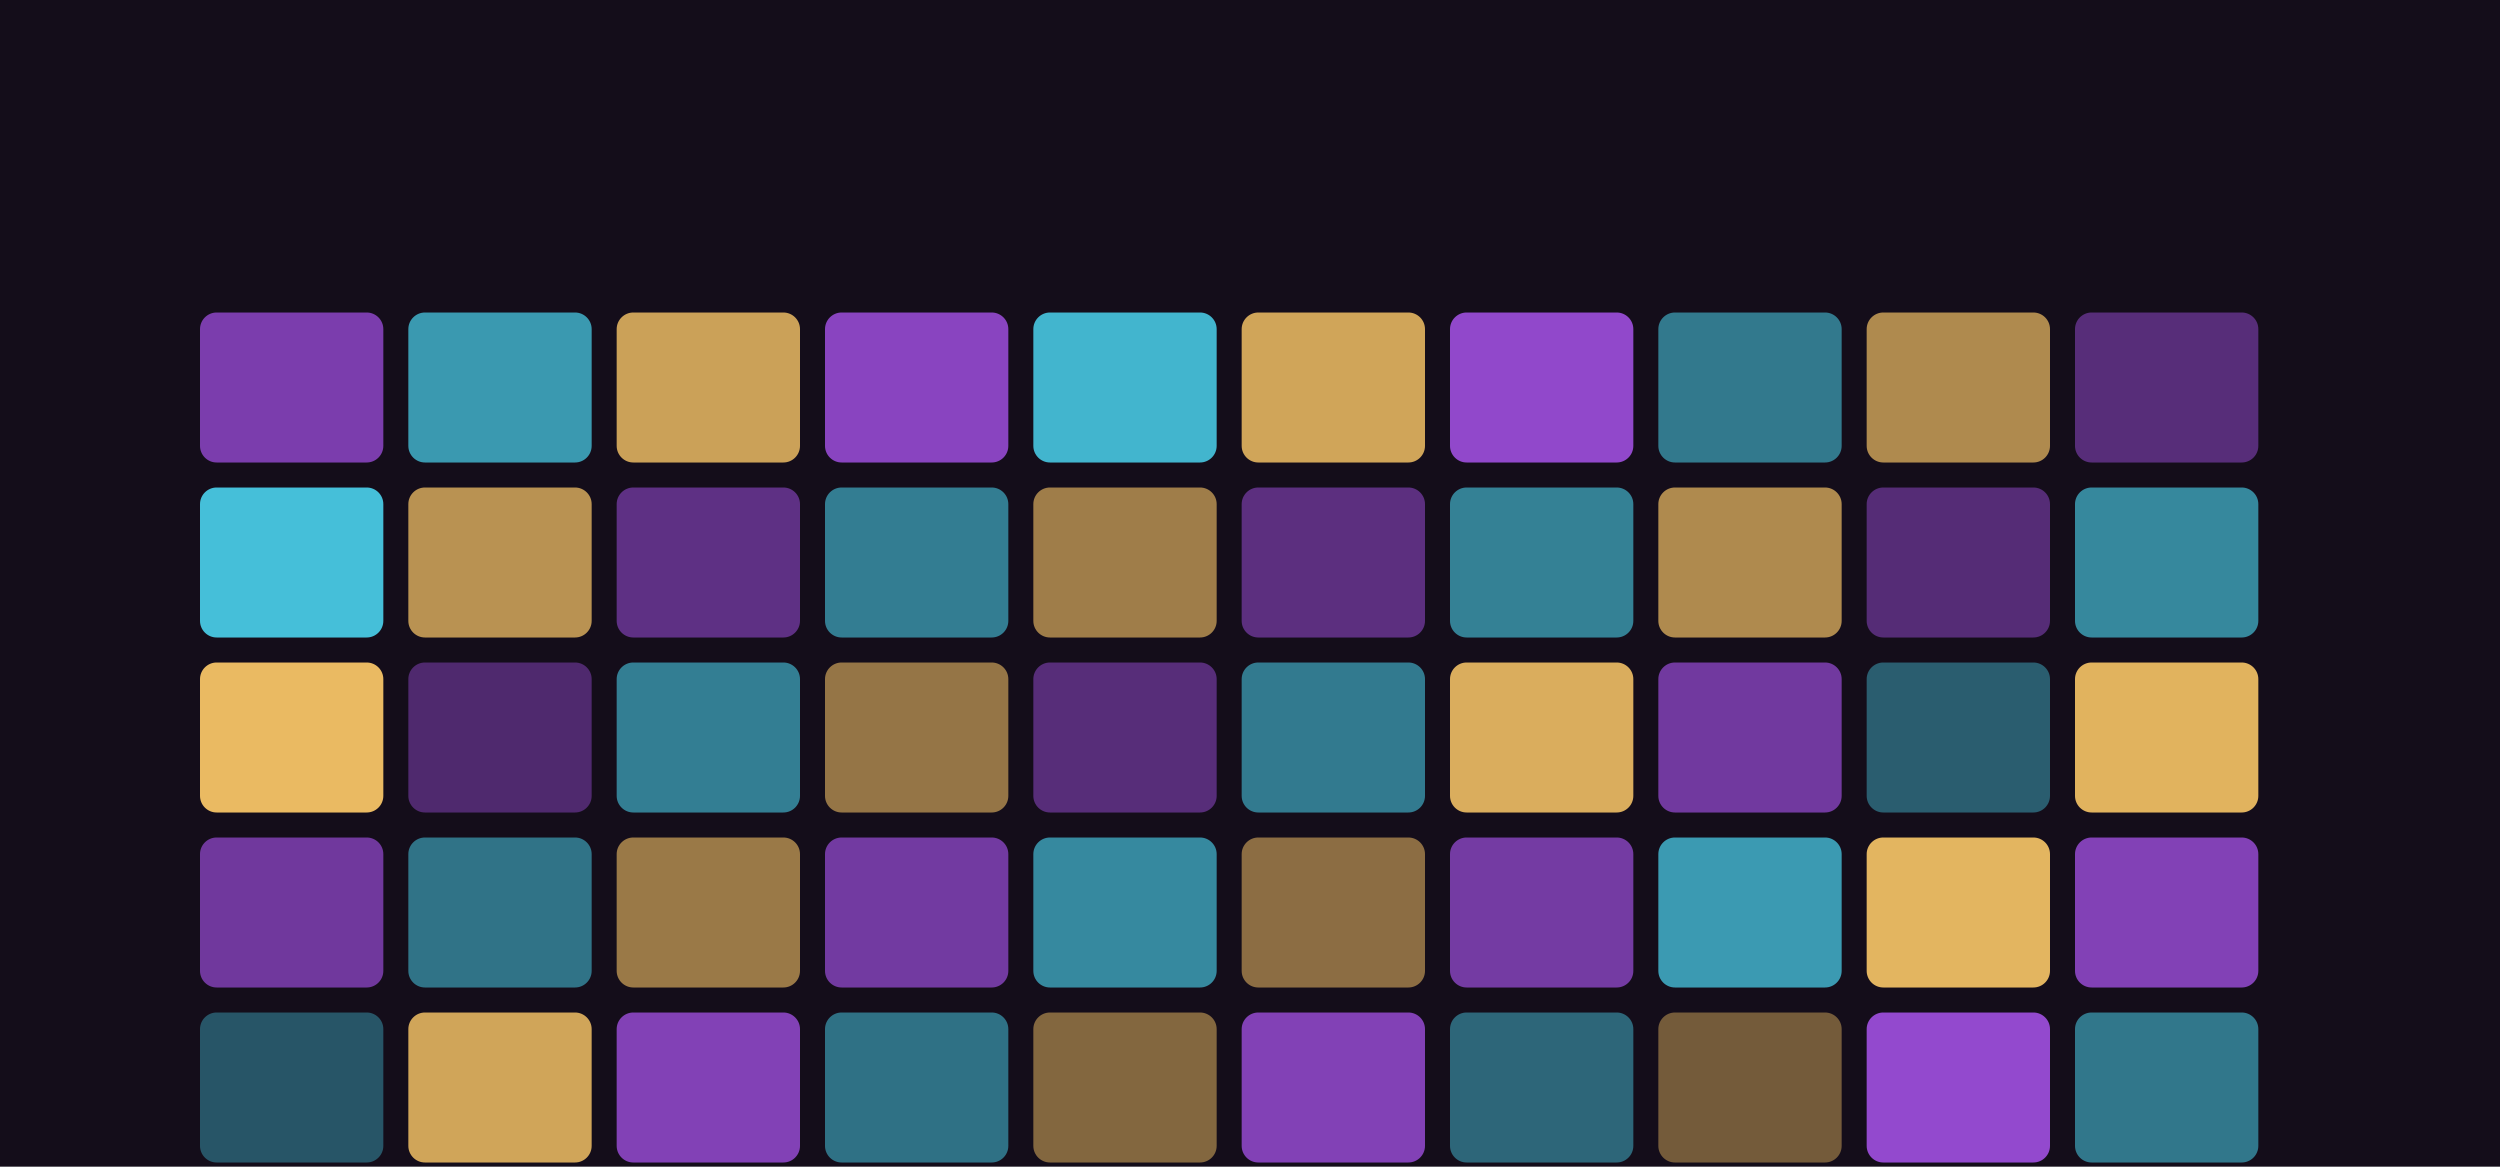
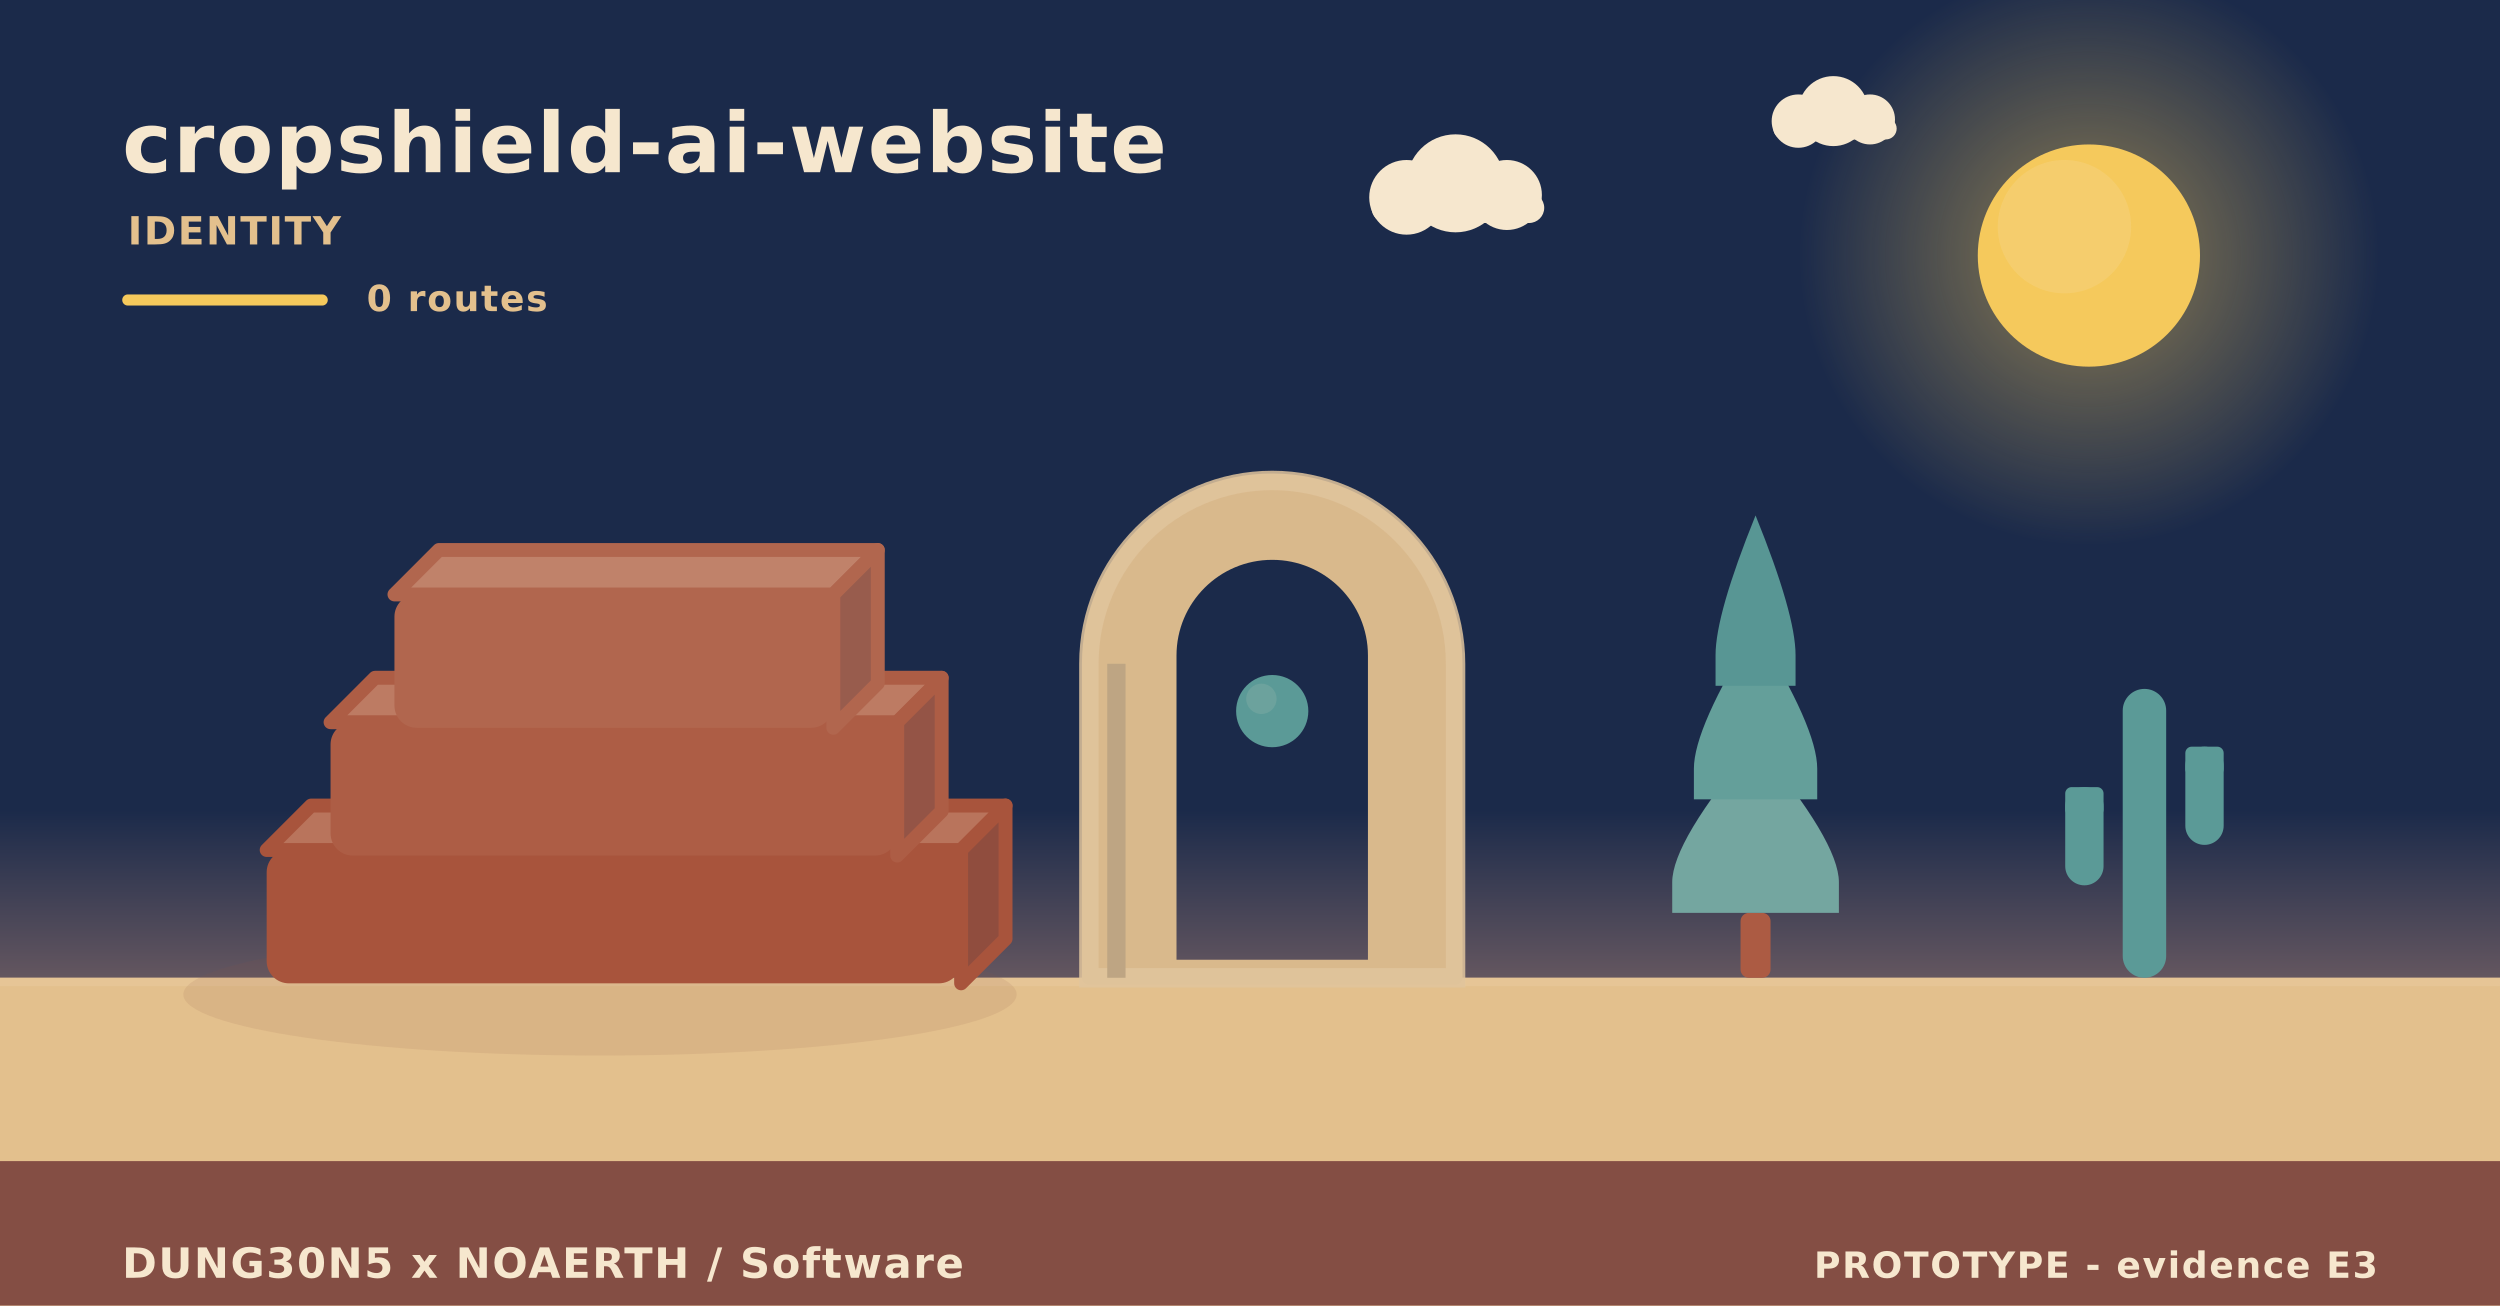
- <svg xmlns="http://www.w3.org/2000/svg" viewBox="0 0 1200 560" width="1200" height="560" role="img" aria-label="cropshield-ai-website hero">
-   <rect width="1200" height="560" fill="#140d1a" />
-   <defs>
-     <linearGradient id="gh" x1="0" y1="0" x2="1" y2="1">
-       <stop offset="0%" stop-color="#9d4edd" />
-       <stop offset="100%" stop-color="#48cae4" />
-     </linearGradient>
-   </defs>
-   <rect x="96.00" y="150.00" width="88.00" height="72.00" rx="8.00" fill="#9d4edd" opacity="0.75" />
-   <rect x="196.00" y="150.00" width="88.00" height="72.00" rx="8.00" fill="#48cae4" opacity="0.74" />
-   <rect x="296.00" y="150.00" width="88.00" height="72.00" rx="8.00" fill="#ffcb69" opacity="0.78" />
-   <rect x="396.00" y="150.00" width="88.00" height="72.00" rx="8.00" fill="#9d4edd" opacity="0.85" />
-   <rect x="496.00" y="150.00" width="88.00" height="72.00" rx="8.00" fill="#48cae4" opacity="0.89" />
-   <rect x="596.00" y="150.00" width="88.00" height="72.00" rx="8.00" fill="#ffcb69" opacity="0.80" />
-   <rect x="696.00" y="150.00" width="88.00" height="72.00" rx="8.00" fill="#9d4edd" opacity="0.91" />
-   <rect x="796.00" y="150.00" width="88.00" height="72.00" rx="8.00" fill="#48cae4" opacity="0.57" />
-   <rect x="896.00" y="150.00" width="88.00" height="72.00" rx="8.00" fill="#ffcb69" opacity="0.66" />
-   <rect x="996.00" y="150.00" width="88.00" height="72.00" rx="8.00" fill="#9d4edd" opacity="0.49" />
-   <rect x="96.00" y="234.00" width="88.00" height="72.00" rx="8.00" fill="#48cae4" opacity="0.94" />
-   <rect x="196.00" y="234.00" width="88.00" height="72.00" rx="8.00" fill="#ffcb69" opacity="0.70" />
-   <rect x="296.00" y="234.00" width="88.00" height="72.00" rx="8.00" fill="#9d4edd" opacity="0.54" />
-   <rect x="396.00" y="234.00" width="88.00" height="72.00" rx="8.00" fill="#48cae4" opacity="0.59" />
-   <rect x="496.00" y="234.00" width="88.00" height="72.00" rx="8.00" fill="#ffcb69" opacity="0.59" />
-   <rect x="596.00" y="234.00" width="88.00" height="72.00" rx="8.00" fill="#9d4edd" opacity="0.52" />
-   <rect x="696.00" y="234.00" width="88.00" height="72.00" rx="8.00" fill="#48cae4" opacity="0.61" />
-   <rect x="796.00" y="234.00" width="88.00" height="72.00" rx="8.00" fill="#ffcb69" opacity="0.66" />
-   <rect x="896.00" y="234.00" width="88.00" height="72.00" rx="8.00" fill="#9d4edd" opacity="0.47" />
-   <rect x="996.00" y="234.00" width="88.00" height="72.00" rx="8.00" fill="#48cae4" opacity="0.65" />
-   <rect x="96.00" y="318.00" width="88.00" height="72.00" rx="8.00" fill="#ffcb69" opacity="0.91" />
-   <rect x="196.00" y="318.00" width="88.00" height="72.00" rx="8.00" fill="#9d4edd" opacity="0.43" />
-   <rect x="296.00" y="318.00" width="88.00" height="72.00" rx="8.00" fill="#48cae4" opacity="0.60" />
-   <rect x="396.00" y="318.00" width="88.00" height="72.00" rx="8.00" fill="#ffcb69" opacity="0.55" />
-   <rect x="496.00" y="318.00" width="88.00" height="72.00" rx="8.00" fill="#9d4edd" opacity="0.49" />
-   <rect x="596.00" y="318.00" width="88.00" height="72.00" rx="8.00" fill="#48cae4" opacity="0.58" />
-   <rect x="696.00" y="318.00" width="88.00" height="72.00" rx="8.00" fill="#ffcb69" opacity="0.84" />
-   <rect x="796.00" y="318.00" width="88.00" height="72.00" rx="8.00" fill="#9d4edd" opacity="0.68" />
-   <rect x="896.00" y="318.00" width="88.00" height="72.00" rx="8.00" fill="#48cae4" opacity="0.42" />
-   <rect x="996.00" y="318.00" width="88.00" height="72.00" rx="8.00" fill="#ffcb69" opacity="0.87" />
-   <rect x="96.00" y="402.00" width="88.00" height="72.00" rx="8.00" fill="#9d4edd" opacity="0.67" />
-   <rect x="196.00" y="402.00" width="88.00" height="72.00" rx="8.00" fill="#48cae4" opacity="0.54" />
-   <rect x="296.00" y="402.00" width="88.00" height="72.00" rx="8.00" fill="#ffcb69" opacity="0.57" />
-   <rect x="396.00" y="402.00" width="88.00" height="72.00" rx="8.00" fill="#9d4edd" opacity="0.69" />
-   <rect x="496.00" y="402.00" width="88.00" height="72.00" rx="8.00" fill="#48cae4" opacity="0.66" />
-   <rect x="596.00" y="402.00" width="88.00" height="72.00" rx="8.00" fill="#ffcb69" opacity="0.51" />
-   <rect x="696.00" y="402.00" width="88.00" height="72.00" rx="8.00" fill="#9d4edd" opacity="0.70" />
-   <rect x="796.00" y="402.00" width="88.00" height="72.00" rx="8.00" fill="#48cae4" opacity="0.75" />
-   <rect x="896.00" y="402.00" width="88.00" height="72.00" rx="8.00" fill="#ffcb69" opacity="0.88" />
-   <rect x="996.00" y="402.00" width="88.00" height="72.00" rx="8.00" fill="#9d4edd" opacity="0.80" />
-   <rect x="96.00" y="486.00" width="88.00" height="72.00" rx="8.00" fill="#48cae4" opacity="0.38" />
-   <rect x="196.00" y="486.00" width="88.00" height="72.00" rx="8.00" fill="#ffcb69" opacity="0.80" />
-   <rect x="296.00" y="486.00" width="88.00" height="72.00" rx="8.00" fill="#9d4edd" opacity="0.80" />
-   <rect x="396.00" y="486.00" width="88.00" height="72.00" rx="8.00" fill="#48cae4" opacity="0.53" />
-   <rect x="496.00" y="486.00" width="88.00" height="72.00" rx="8.00" fill="#ffcb69" opacity="0.47" />
-   <rect x="596.00" y="486.00" width="88.00" height="72.00" rx="8.00" fill="#9d4edd" opacity="0.80" />
-   <rect x="696.00" y="486.00" width="88.00" height="72.00" rx="8.00" fill="#48cae4" opacity="0.47" />
-   <rect x="796.00" y="486.00" width="88.00" height="72.00" rx="8.00" fill="#ffcb69" opacity="0.41" />
-   <rect x="896.00" y="486.00" width="88.00" height="72.00" rx="8.00" fill="#9d4edd" opacity="0.92" />
-   <rect x="996.00" y="486.00" width="88.00" height="72.00" rx="8.00" fill="#48cae4" opacity="0.56" />
+ <svg xmlns="http://www.w3.org/2000/svg" width="900" height="470" viewBox="0 0 900 470" role="img" aria-label="cropshield-ai-website - identity">
+   <linearGradient id="skyh" x1="0" y1="0" x2="0" y2="1">
+     <stop offset="0" stop-color="#1b2a4a" />
+     <stop offset="0.62" stop-color="#1b2a4a" />
+     <stop offset="1" stop-color="#f3ad8a" />
+   </linearGradient>
+   <rect width="900" height="470" fill="url(#skyh)" />
+   <radialGradient id="sunh">
+     <stop offset="0.35" stop-color="#f5c95c" stop-opacity="0.34" />
+     <stop offset="1" stop-color="#f5c95c" stop-opacity="0" />
+   </radialGradient>
+   <circle cx="752" cy="92" r="104" fill="url(#sunh)" />
+   <circle cx="752" cy="92" r="40" fill="#f5c95c" />
+   <circle cx="743.2" cy="81.6" r="24" fill="#f5d27e" opacity="0.5" />
+   <g>
+     <circle cx="524" cy="66" r="17.64" fill="#f6e7ce" />
+     <circle cx="506.36" cy="71.04" r="13.44" fill="#f6e7ce" />
+     <circle cx="542.48" cy="70.2" r="12.6" fill="#f6e7ce" />
+     <rect x="493.76" y="69.36" width="62.16" height="10.92" rx="5.46" fill="#f6e7ce" />
+   </g>
+   <g>
+     <circle cx="660" cy="40" r="12.6" fill="#f6e7ce" />
+     <circle cx="647.4" cy="43.6" r="9.6" fill="#f6e7ce" />
+     <circle cx="673.2" cy="43" r="9" fill="#f6e7ce" />
+     <rect x="638.4" y="42.4" width="44.4" height="7.8" rx="3.9" fill="#f6e7ce" />
+   </g>
+   <rect x="0" y="352" width="900" height="118" fill="#e3c08d" />
+   <rect x="0" y="352" width="900" height="3" fill="#e6c596" />
+   <text x="44" y="62" font-family="Verdana,DejaVu Sans,sans-serif" font-size="30" font-weight="700" letter-spacing="0.6" fill="#f6e7ce" text-anchor="start">cropshield-ai-website</text>
+   <text x="46" y="88" font-family="Verdana,DejaVu Sans,sans-serif" font-size="14" font-weight="700" letter-spacing="0.6" fill="#e3c08d" text-anchor="start">IDENTITY</text>
+   <rect x="44" y="106" width="74" height="4" rx="2" fill="#f5c95c" />
+   <text x="132" y="112" font-family="Verdana,DejaVu Sans,sans-serif" font-size="13" font-weight="700" letter-spacing="0.6" fill="#e3c08d" text-anchor="start">0 routes</text>
+   <ellipse cx="216" cy="358" rx="150" ry="22" fill="rgba(138,90,68,0.11)" />
+   <path d="M96,306 L346,306 L362,290 L112,290 Z" fill="#b9745c" stroke="#a8543c" stroke-width="5" stroke-linejoin="round" />
+   <path d="M346,306 L362,290 L362,338 L346,354 Z" fill="#904d3e" stroke="#a8543c" stroke-width="5" stroke-linejoin="round" />
+   <rect x="96" y="306" width="250" height="48" rx="8" fill="#a8543c" />
+   <path d="M119,260 L323,260 L339,244 L135,244 Z" fill="#bd7b63" stroke="#ad5d45" stroke-width="5" stroke-linejoin="round" />
+   <path d="M323,260 L339,244 L339,292 L323,308 Z" fill="#945446" stroke="#ad5d45" stroke-width="5" stroke-linejoin="round" />
+   <rect x="119" y="260" width="204" height="48" rx="8" fill="#ad5d45" />
+   <path d="M142,214 L300,214 L316,198 L158,198 Z" fill="#c0826a" stroke="#b1664e" stroke-width="5" stroke-linejoin="round" />
+   <path d="M300,214 L316,198 L316,246 L300,262 Z" fill="#985c4d" stroke="#b1664e" stroke-width="5" stroke-linejoin="round" />
+   <rect x="142" y="214" width="158" height="48" rx="8" fill="#b1664e" />
+   <path d="M392,352 L392,238.96 A66,66 0 0 1 524,238.96 L524,352 Z M421.04,348 L421.04,236 A36.96,36.96 0 0 1 494.96,236 L494.96,348 Z" fill="#d9b98c" fill-rule="evenodd" stroke="#d9b98c" stroke-width="5" stroke-linejoin="round" />
+   <path d="M392,352 L392,238.96 A66,66 0 0 1 524,238.96 L524,352 Z" fill="none" stroke="#e0c49c" stroke-width="7" stroke-linecap="round" opacity="0.85" />
+   <rect x="398.6" y="238.96" width="6.6" height="113.04" fill="#bea583" />
+   <circle cx="458" cy="256" r="13" fill="#5b9a97" />
+   <circle cx="454.1" cy="251.58" r="5.46" fill="#7aa9a2" opacity="0.55" />
+   <rect x="626.6" y="328.64" width="10.8" height="23.36" rx="3" fill="#ac5b43" />
+   <path d="M632,267.32 Q602,302.89 602,317.6 Q602,328.64 602,328.64 L662,328.64 Q662,328.64 662,317.6 Q662,302.89 632,267.32 Z" fill="#74a6a0" />
+   <path d="M632,226.44 Q609.8,262.01 609.8,276.72 Q609.8,287.76 609.8,287.76 L654.2,287.76 Q654.2,287.76 654.2,276.72 Q654.2,262.01 632,226.44 Z" fill="#649f9a" />
+   <path d="M632,185.56 Q617.6,221.13 617.6,235.84 Q617.6,246.88 617.6,246.88 L646.4,246.88 Q646.4,246.88 646.4,235.84 Q646.4,221.13 632,185.56 Z" fill="#589694" />
+   <rect x="764.18" y="248" width="15.64" height="104" rx="7.82" fill="#5b9a97" />
+   <rect x="743.48" y="283.36" width="13.8" height="35.36" rx="6.9" fill="#5b9a97" />
+   <rect x="743.48" y="283.36" width="13.8" height="10.4" rx="2.3" fill="#5b9a97" />
+   <rect x="786.72" y="268.8" width="13.8" height="35.36" rx="6.9" fill="#5b9a97" />
+   <rect x="786.72" y="268.8" width="13.8" height="10.4" rx="2.3" fill="#5b9a97" />
+   <rect x="0" y="418" width="900" height="52" rx="0" fill="#7e4740" opacity="0.94" />
+   <text x="44" y="460" font-family="Verdana,DejaVu Sans,sans-serif" font-size="15" font-weight="700" letter-spacing="0.6" fill="#f6e7ce" text-anchor="start">DUNG30N5 x NOAERTH  /  Software</text>
+   <text x="856" y="460" font-family="Verdana,DejaVu Sans,sans-serif" font-size="13" font-weight="700" letter-spacing="0.6" fill="#f6e7ce" text-anchor="end">PROTOTYPE  -  evidence E3</text>
</svg>
